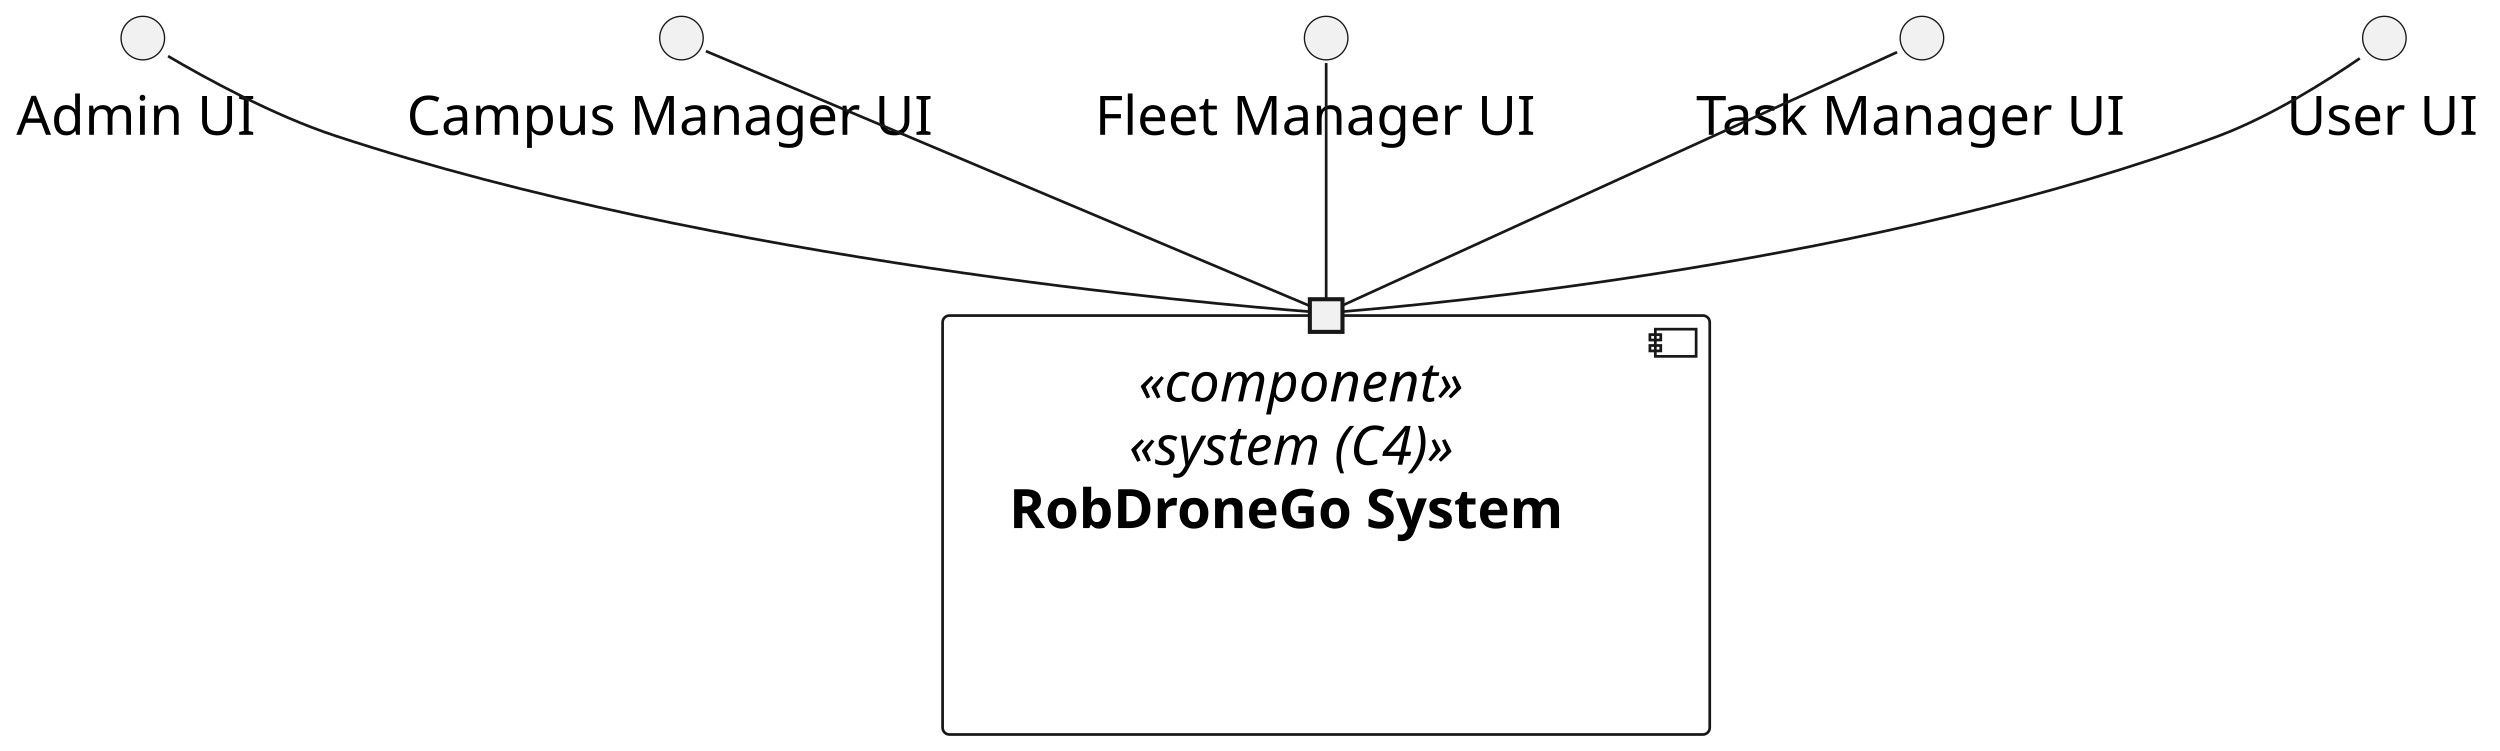
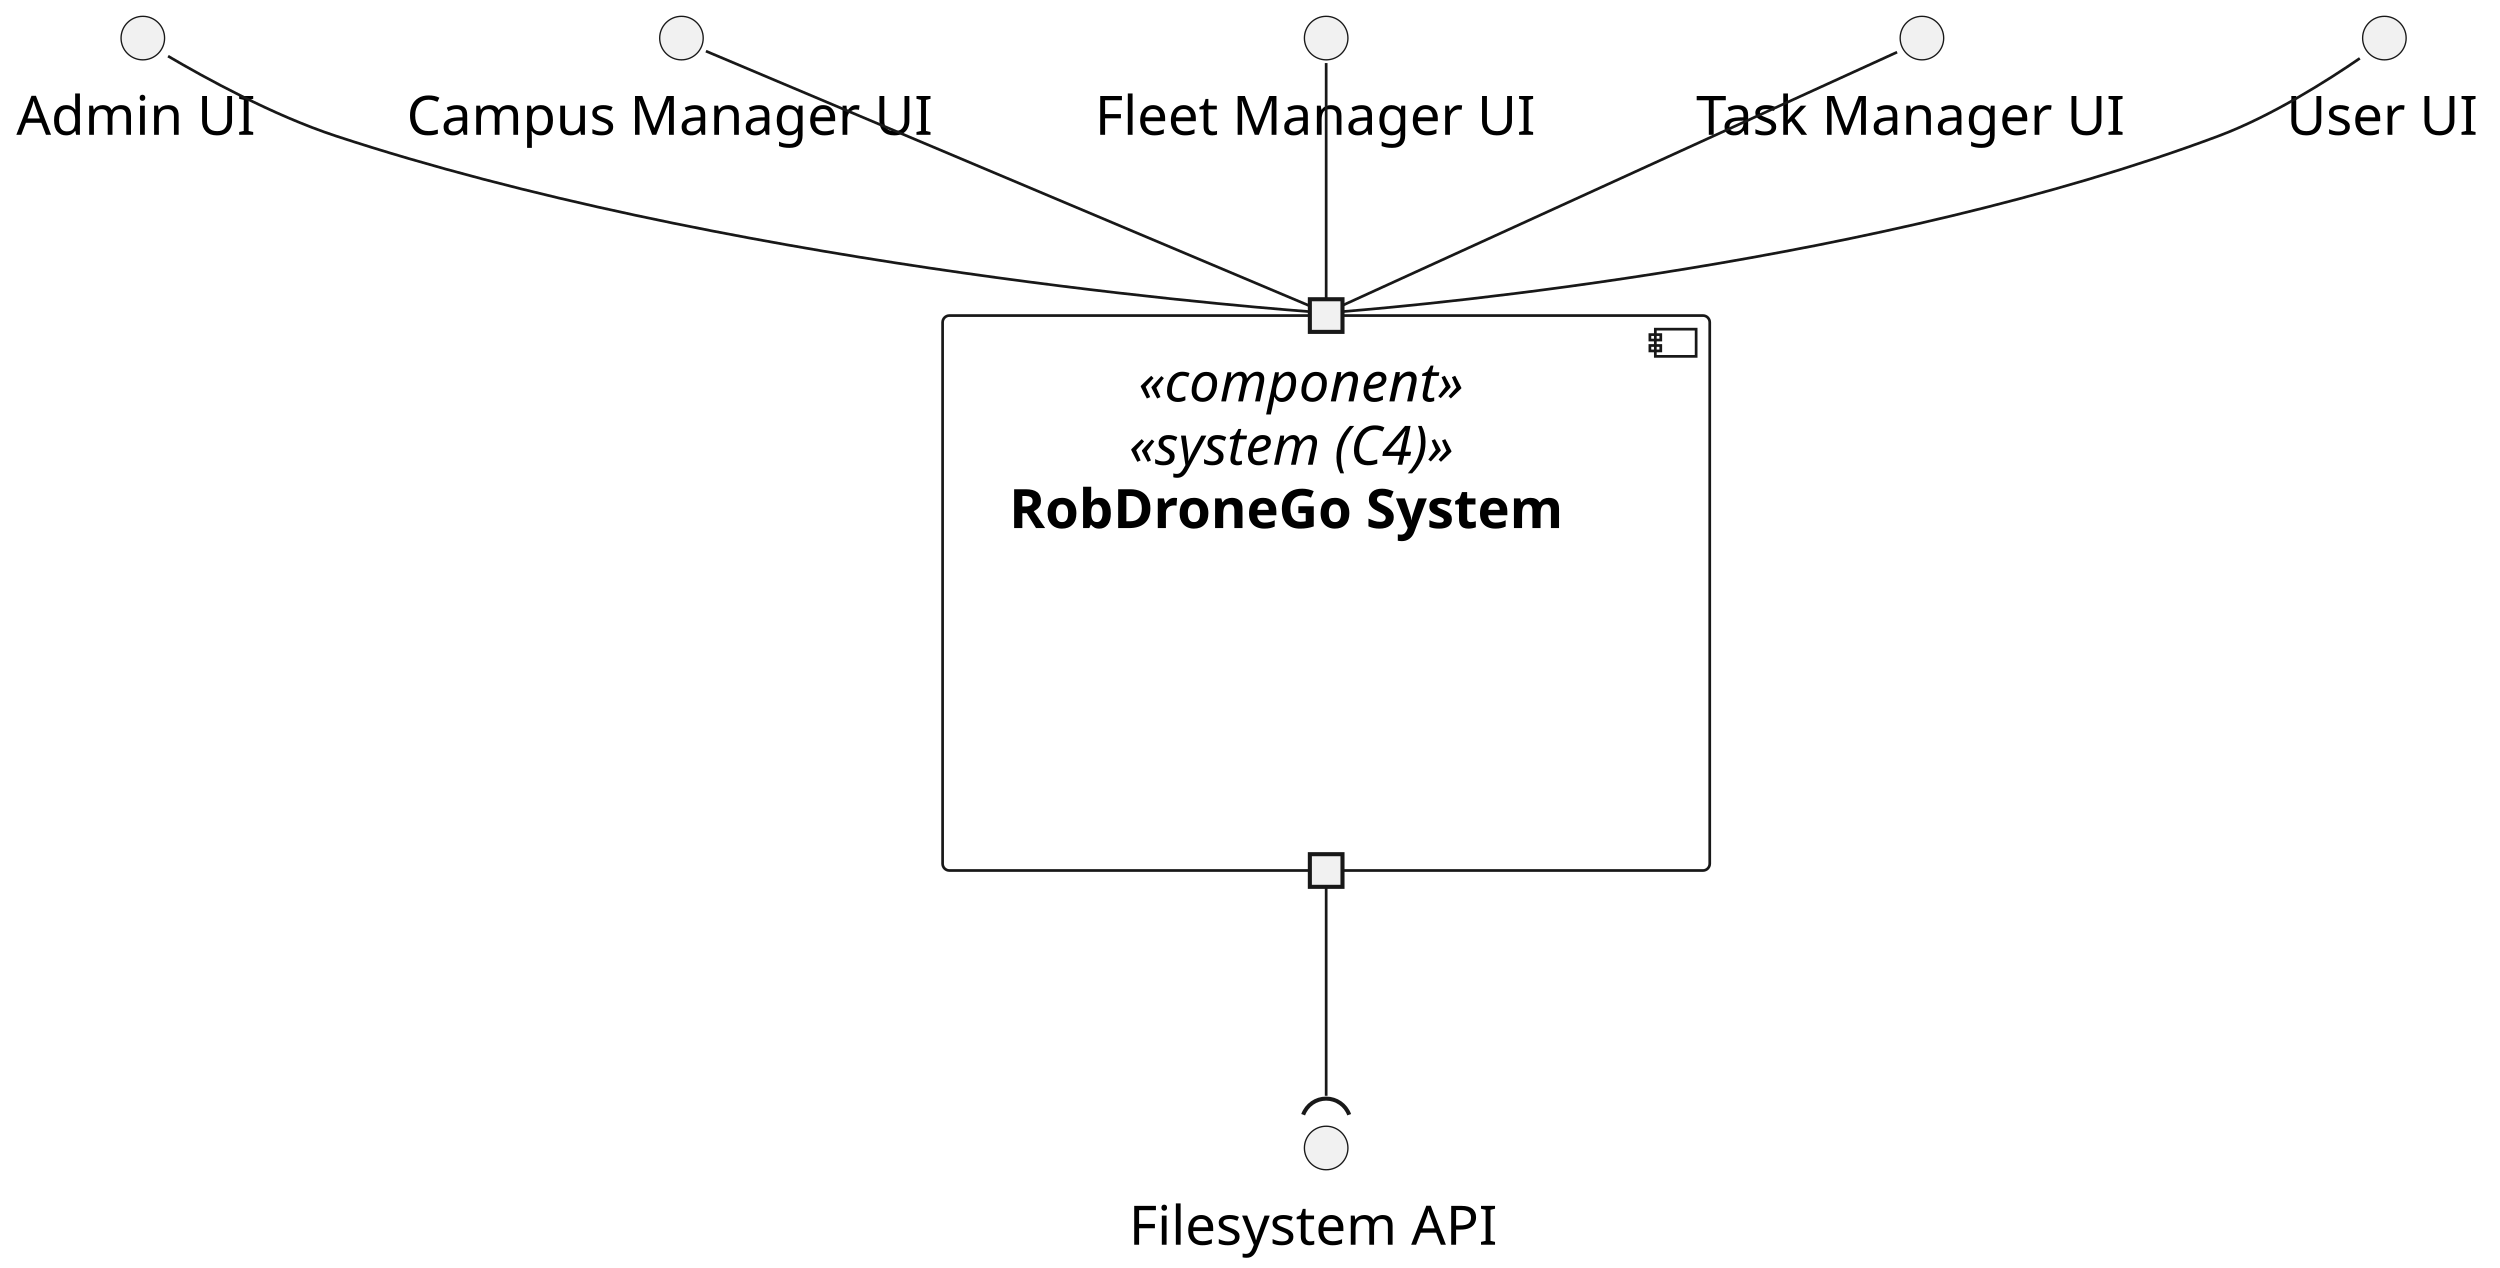
- <svg xmlns="http://www.w3.org/2000/svg" contentStyleType="text/css" height="276px" preserveAspectRatio="none" style="width:919px;height:276px;background:#FFFFFF;" version="1.1" viewBox="0 0 919 276" width="919px" zoomAndPan="magnify">
+ <svg xmlns="http://www.w3.org/2000/svg" contentStyleType="text/css" height="466px" preserveAspectRatio="none" style="width:919px;height:466px;background:#FFFFFF;" version="1.1" viewBox="0 0 919 466" width="919px" zoomAndPan="magnify">
  <defs />
  <g>
    <g id="cluster_RobDroneGo System">
-       <rect fill="none" height="154" rx="2.5" ry="2.5" style="stroke:#181818;stroke-width:1.0;" width="282" x="346.5" y="116" />
+       <rect fill="none" height="204" rx="2.5" ry="2.5" style="stroke:#181818;stroke-width:1.0;" width="282" x="346.5" y="116" />
      <rect fill="none" height="10" style="stroke:#181818;stroke-width:1.0;" width="15" x="608.5" y="121" />
      <rect fill="none" height="2" style="stroke:#181818;stroke-width:1.0;" width="4" x="606.5" y="123" />
      <rect fill="none" height="2" style="stroke:#181818;stroke-width:1.0;" width="4" x="606.5" y="127" />
      <text fill="#000000" font-family="sans-serif" font-size="20" font-style="italic" lengthAdjust="spacing" textLength="138" x="418.5" y="147.565">«component»</text>
      <text fill="#000000" font-family="sans-serif" font-size="20" font-style="italic" lengthAdjust="spacing" textLength="145" x="415" y="170.846">«system (C4)»</text>
      <text fill="#000000" font-family="sans-serif" font-size="20" font-weight="bold" lengthAdjust="spacing" textLength="233" x="371" y="194.127">RobDroneGo System</text>
    </g>
    <text fill="#000000" font-family="sans-serif" font-size="20" lengthAdjust="spacing" textLength="6" x="484.5" y="93.283"> </text>
    <rect fill="#F1F1F1" height="12" style="stroke:#181818;stroke-width:1.5;" width="12" x="481.5" y="110" />
+     <text fill="#000000" font-family="sans-serif" font-size="20" lengthAdjust="spacing" textLength="6" x="484.5" y="344.565"> </text>
+     <rect fill="#F1F1F1" height="12" style="stroke:#181818;stroke-width:1.5;" width="12" x="481.5" y="314" />
    <g id="elem_AUI">
      <ellipse cx="52.5" cy="14" fill="#F1F1F1" rx="8" ry="8" style="stroke:#181818;stroke-width:0.5;" />
      <text fill="#000000" font-family="sans-serif" font-size="20" lengthAdjust="spacing" textLength="93" x="6" y="49.565">Admin UI</text>
    </g>
    <g id="elem_CUI">
      <ellipse cx="250.5" cy="14" fill="#F1F1F1" rx="8" ry="8" style="stroke:#181818;stroke-width:0.5;" />
      <text fill="#000000" font-family="sans-serif" font-size="20" lengthAdjust="spacing" textLength="202" x="149.5" y="49.565">Campus Manager UI</text>
    </g>
    <g id="elem_FUI">
      <ellipse cx="487.5" cy="14" fill="#F1F1F1" rx="8" ry="8" style="stroke:#181818;stroke-width:0.5;" />
      <text fill="#000000" font-family="sans-serif" font-size="20" lengthAdjust="spacing" textLength="170" x="402.5" y="49.565">Fleet Manager UI</text>
    </g>
    <g id="elem_TUI">
      <ellipse cx="706.5" cy="14" fill="#F1F1F1" rx="8" ry="8" style="stroke:#181818;stroke-width:0.5;" />
      <text fill="#000000" font-family="sans-serif" font-size="20" lengthAdjust="spacing" textLength="166" x="623.5" y="49.565">Task Manager UI</text>
    </g>
    <g id="elem_UUI">
      <ellipse cx="876.5" cy="14" fill="#F1F1F1" rx="8" ry="8" style="stroke:#181818;stroke-width:0.5;" />
      <text fill="#000000" font-family="sans-serif" font-size="20" lengthAdjust="spacing" textLength="72" x="840.5" y="49.565">User UI</text>
    </g>
+     <g id="elem_FS">
+       <ellipse cx="487.5" cy="422" fill="#F1F1F1" rx="8" ry="8" style="stroke:#181818;stroke-width:0.5;" />
+       <text fill="#000000" font-family="sans-serif" font-size="20" lengthAdjust="spacing" textLength="145" x="415" y="457.565">Filesystem API</text>
+     </g>
    <g id="link_AUI_P1">
      <path d="M61.78,20.64 C75.01,28.43 100.26,42.37 123.5,50 C263.77,96.07 445.81,111.83 481.34,114.55 " fill="none" id="AUI-P1" style="stroke:#181818;stroke-width:1.0;" />
    </g>
    <g id="link_CUI_P1">
      <path d="M259.5,18.8 C298.06,35.07 448.79,98.67 481.3,112.38 " fill="none" id="CUI-P1" style="stroke:#181818;stroke-width:1.0;" />
    </g>
    <g id="link_FUI_P1">
      <path d="M487.5,23.18 C487.5,42.96 487.5,92.95 487.5,109.55 " fill="none" id="FUI-P1" style="stroke:#181818;stroke-width:1.0;" />
    </g>
    <g id="link_TUI_P1">
      <path d="M697.37,19.17 C660.62,35.95 524.03,98.32 493.55,112.24 " fill="none" id="TUI-P1" style="stroke:#181818;stroke-width:1.0;" />
    </g>
    <g id="link_UUI_P1">
      <path d="M867.46,21.45 C855.94,29.37 835.17,42.64 815.5,50 C691,96.62 526.78,111.85 493.52,114.54 " fill="none" id="UUI-P1" style="stroke:#181818;stroke-width:1.0;" />
    </g>
+     <g id="link_P2_FS">
+       <path d="M487.5,326.1 C487.5,340.05 487.5,379.4 487.5,402.82 " fill="none" id="P2-to-FS" style="stroke:#181818;stroke-width:1.0;" />
+       <path d="M495.957,409.772 A9,9 0 0 0 479.043 409.772" fill="none" style="stroke:#181818;stroke-width:1.5;" />
+     </g>
  </g>
</svg>
